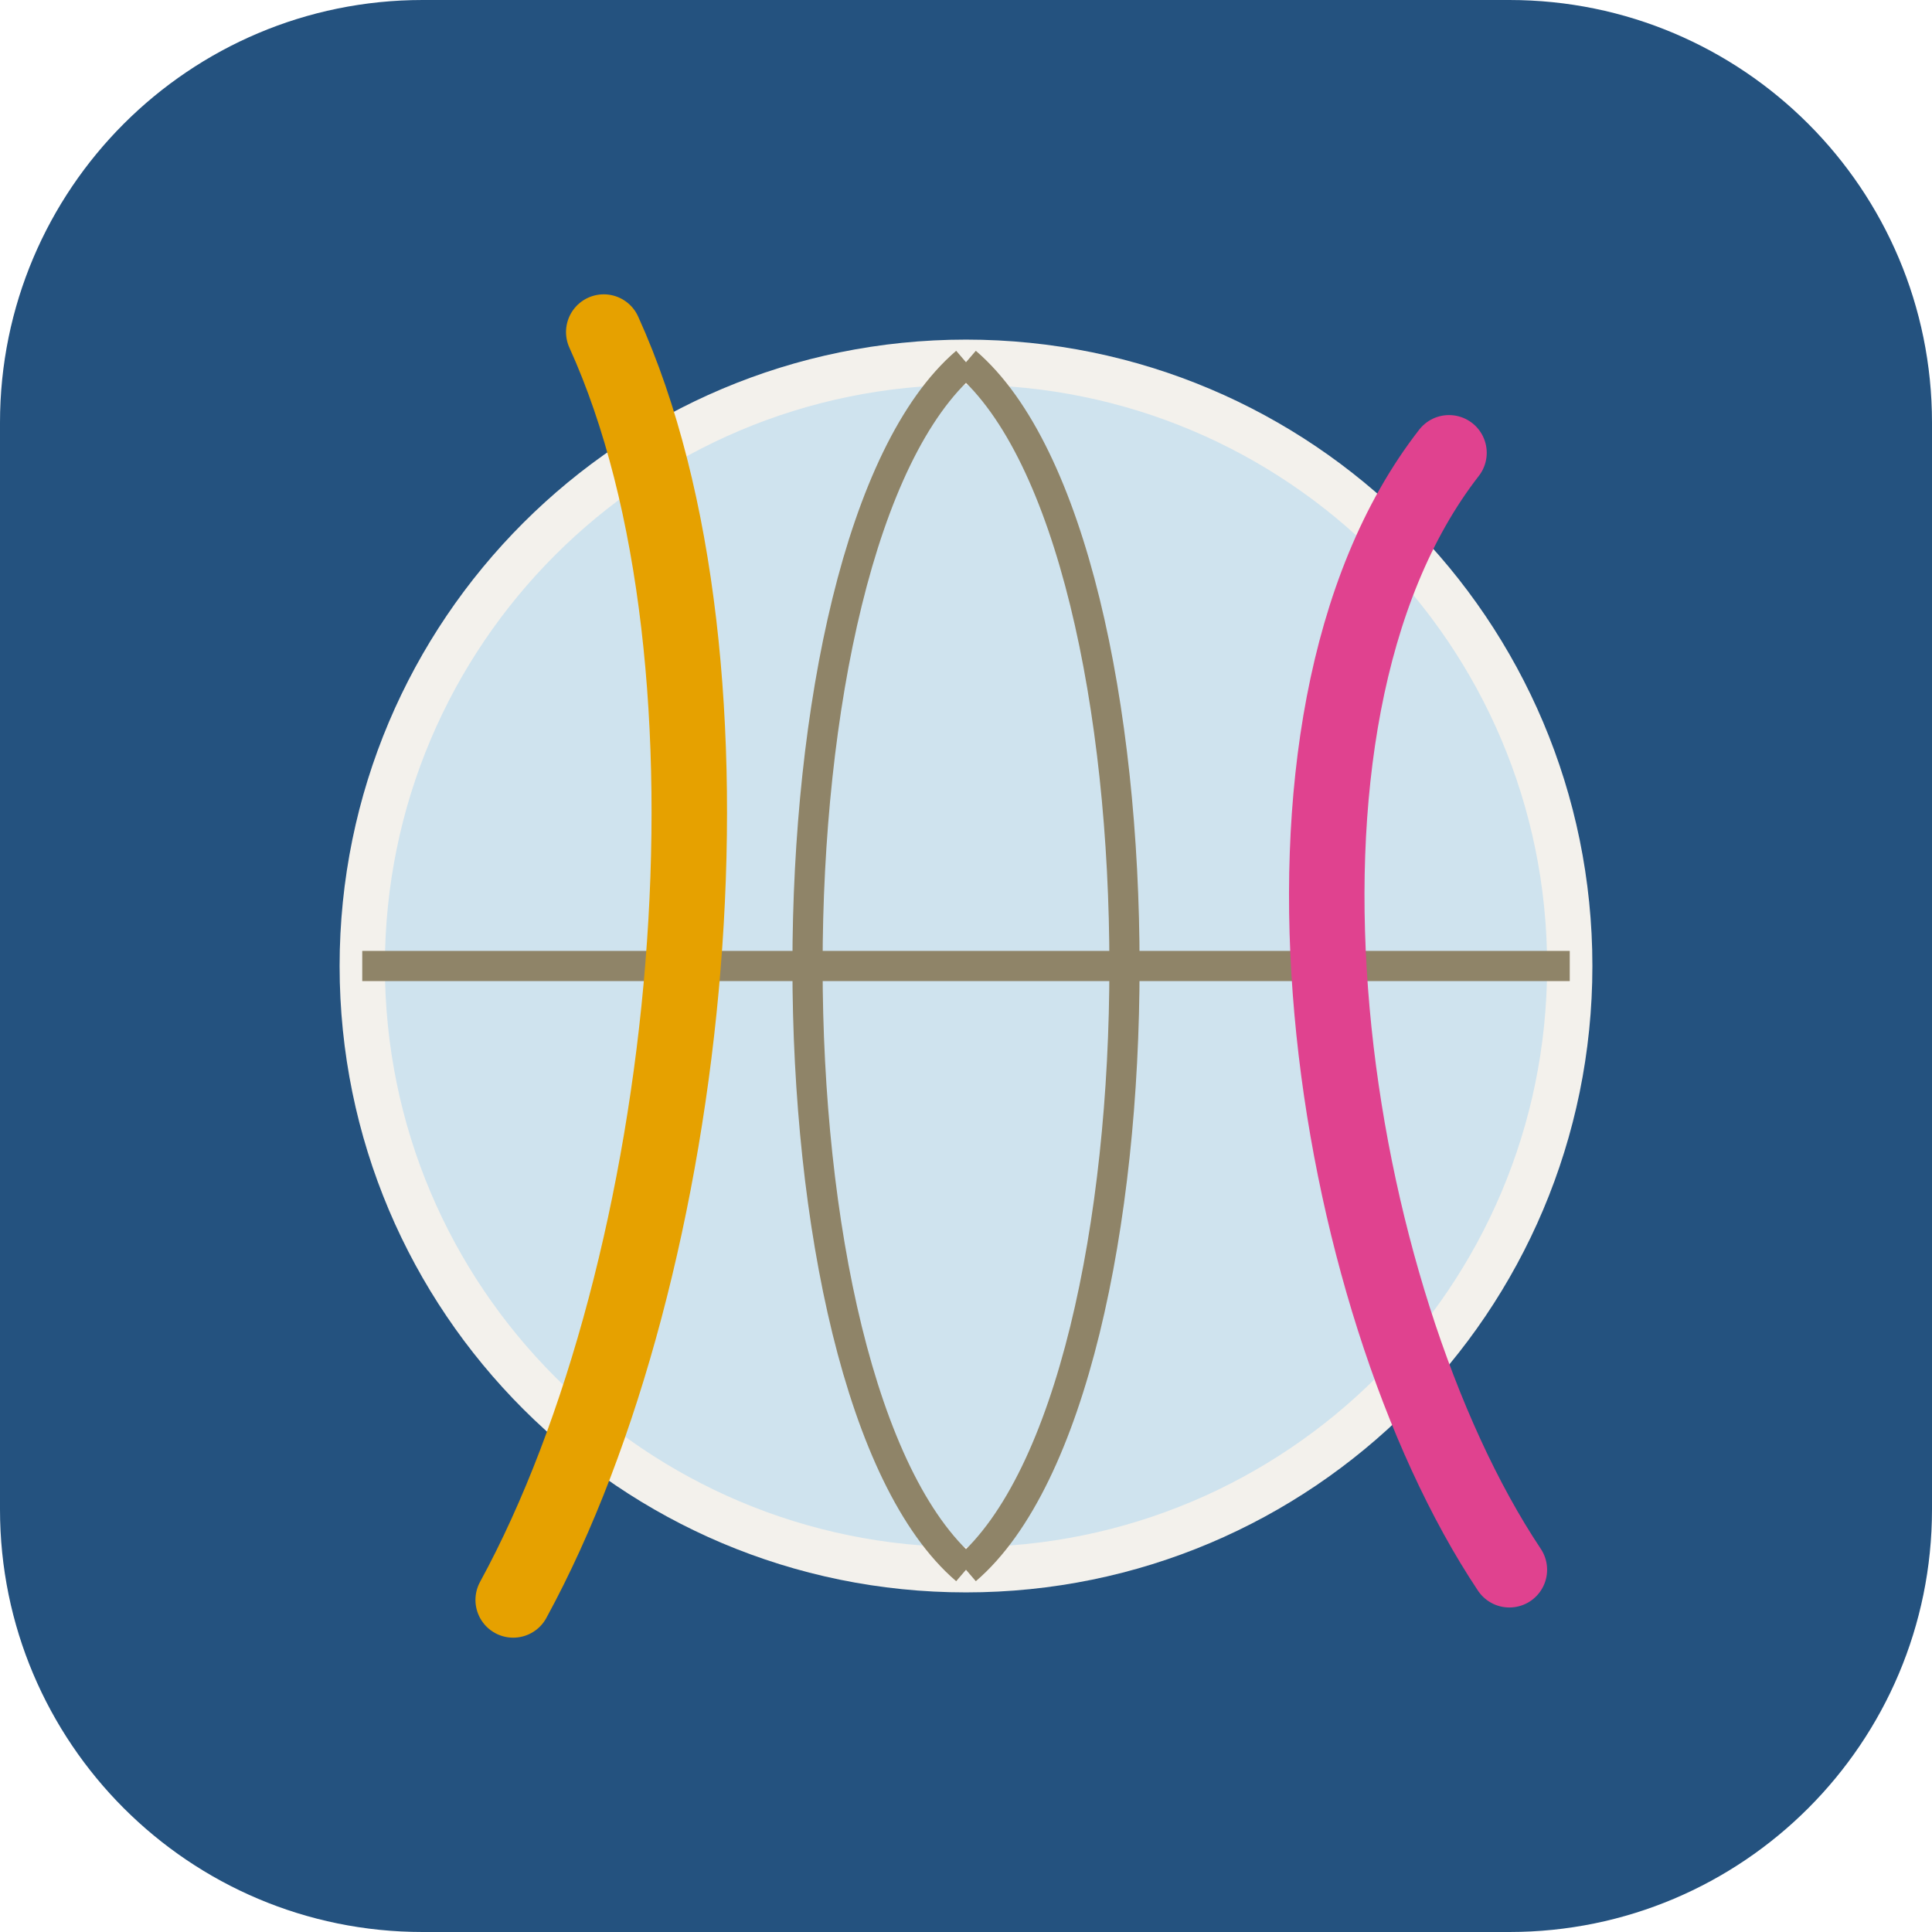
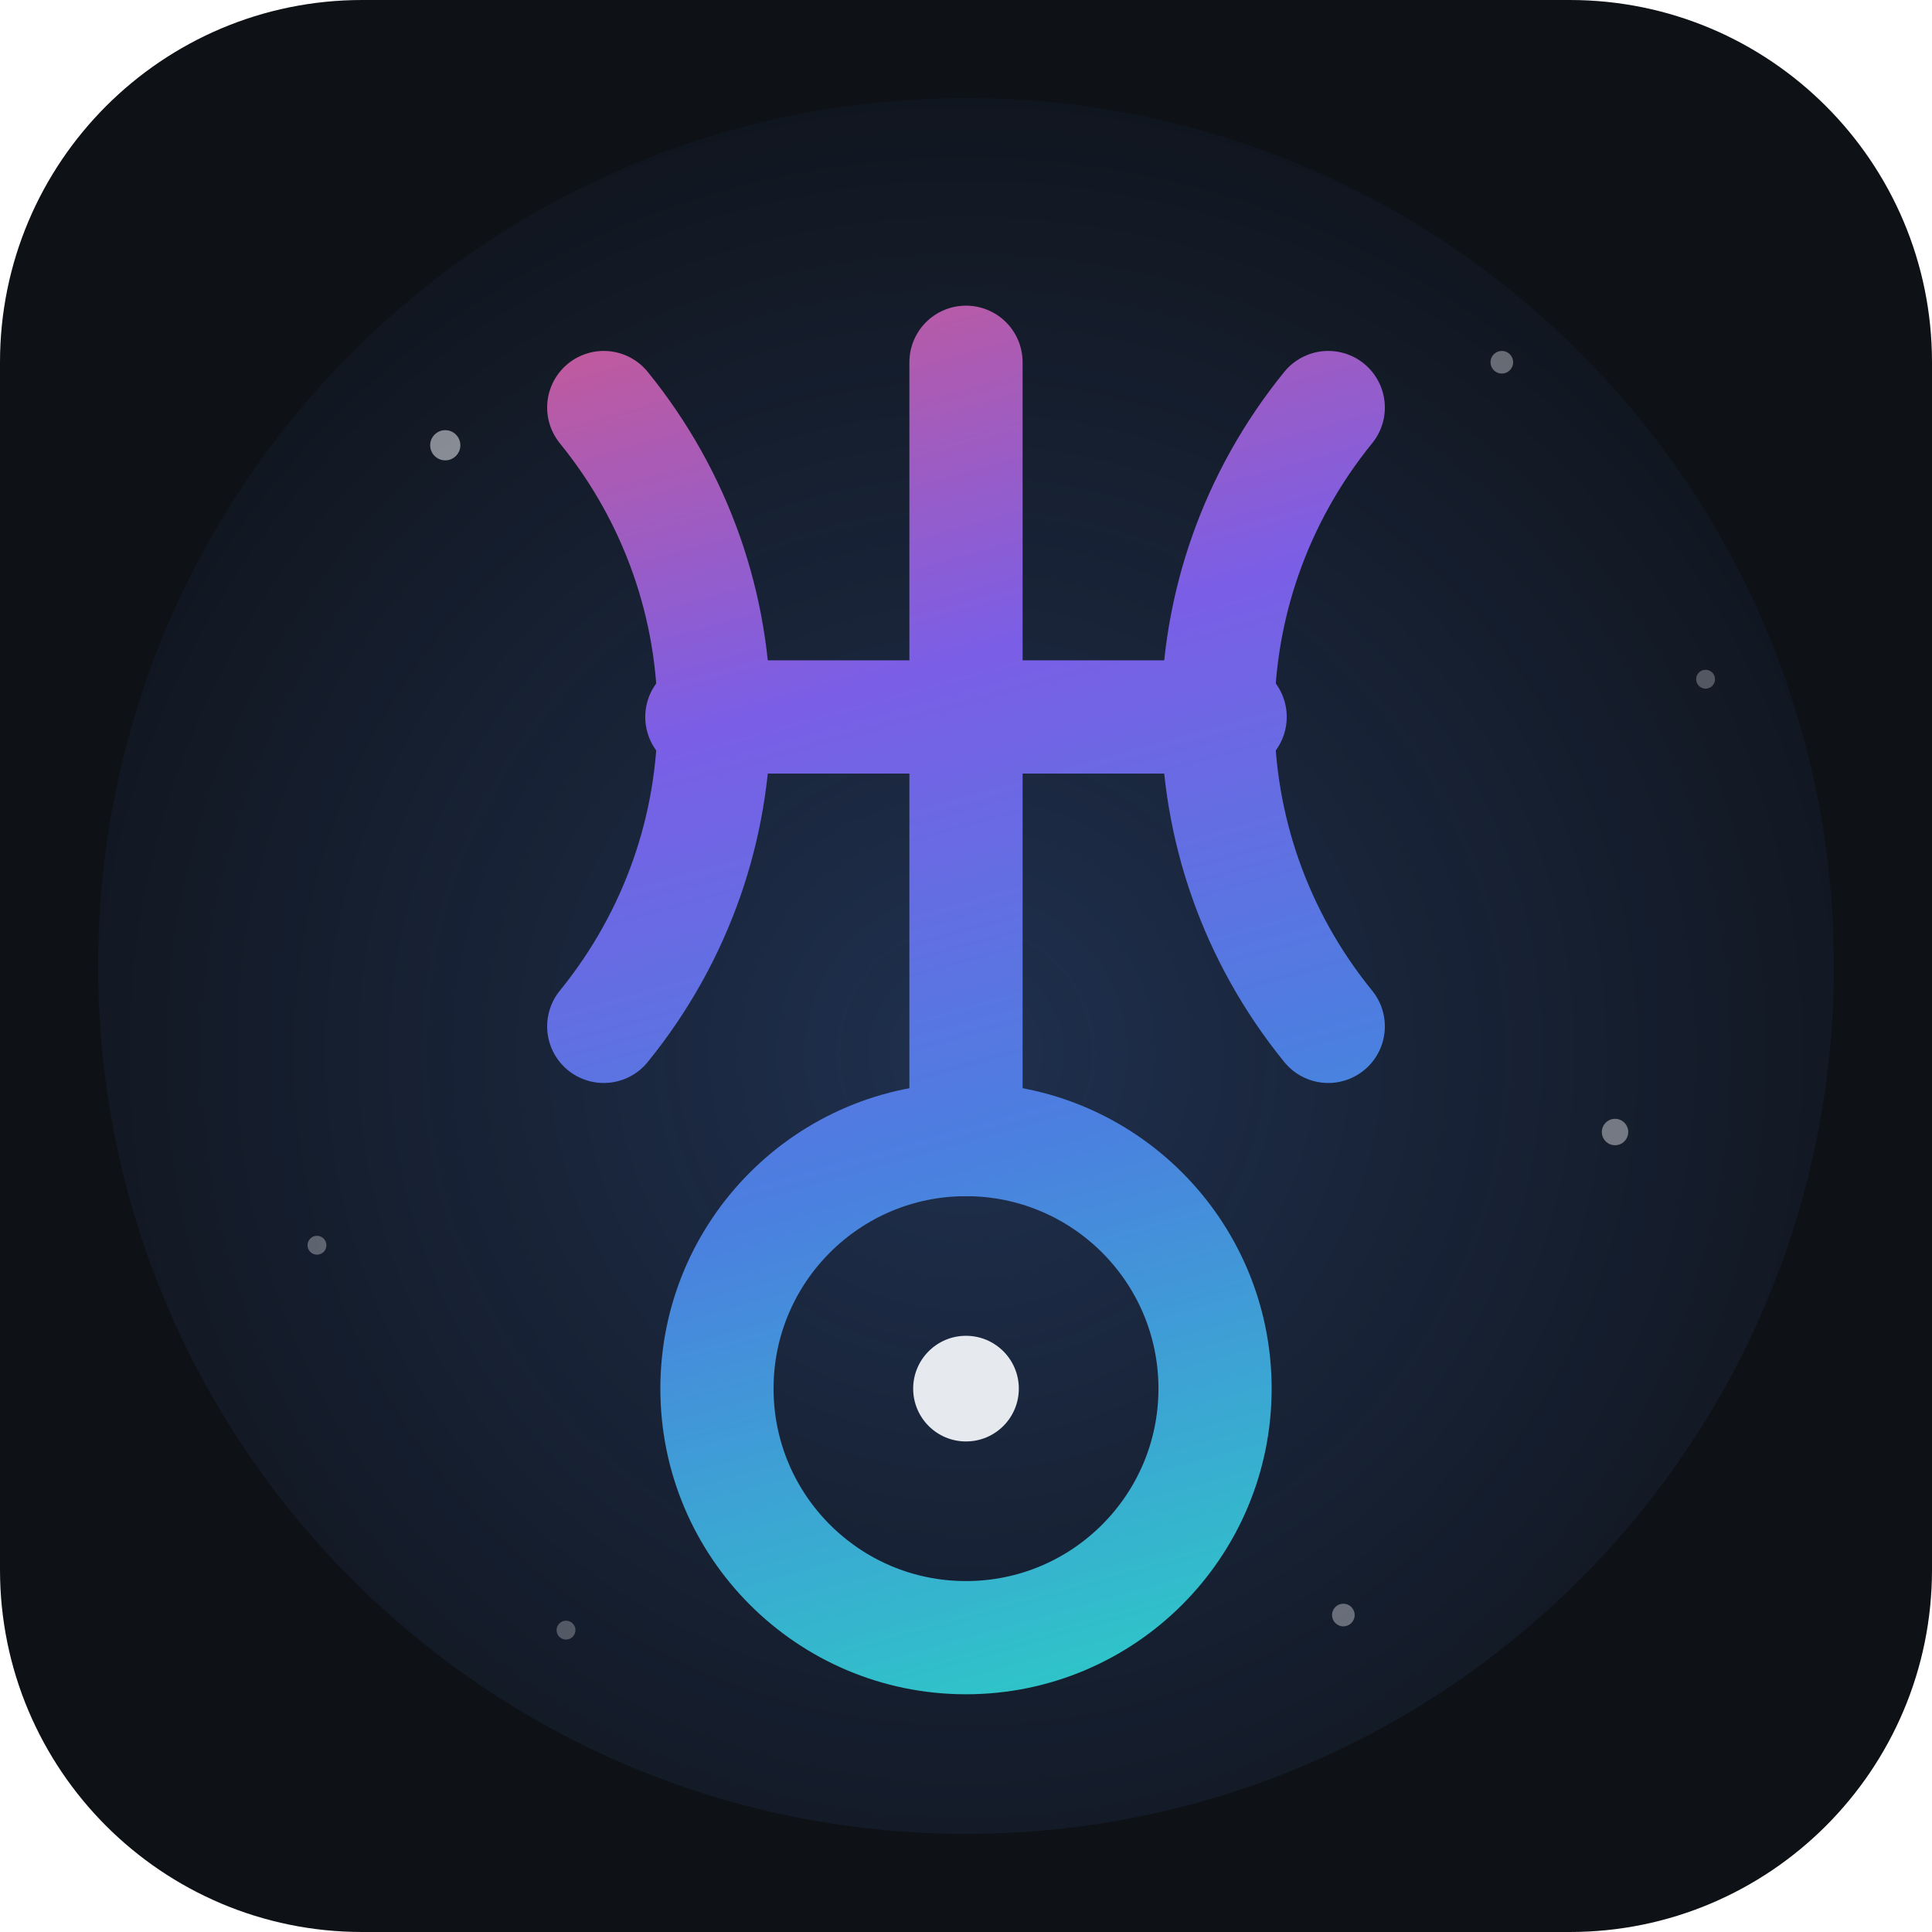
- <svg xmlns="http://www.w3.org/2000/svg" viewBox="0 0 128 128">
-   <rect width="128" height="128" rx="28" fill="#24527f" />
-   <circle cx="64" cy="64" r="40" fill="#cfe3ee" stroke="#f3f1ec" stroke-width="3" />
-   <path d="M24 64h80M64 24c-14 12-14 68 0 80M64 24c14 12 14 68 0 80" fill="none" stroke="#8f8468" stroke-width="2" />
-   <path d="M40 22c10 22 6 62-6 84" fill="none" stroke="#e6a100" stroke-width="5" stroke-linecap="round" />
-   <path d="M96 30c-14 18-8 56 4 74" fill="none" stroke="#e0428f" stroke-width="5" stroke-linecap="round" />
+ <svg xmlns="http://www.w3.org/2000/svg" viewBox="0 0 512 512">
+   <defs>
+     <linearGradient id="cos" gradientUnits="userSpaceOnUse" x1="200" y1="80" x2="300" y2="440">
+       <stop offset="0" stop-color="#c05a9e" />
+       <stop offset="0.28" stop-color="#7b5ee6" />
+       <stop offset="0.62" stop-color="#4b7fe0" />
+       <stop offset="1" stop-color="#2fc4c9" />
+     </linearGradient>
+     <radialGradient id="glow" cx="0.5" cy="0.55" r="0.65">
+       <stop offset="0" stop-color="#4b7fe0" stop-opacity="0.28" />
+       <stop offset="1" stop-color="#4b7fe0" stop-opacity="0" />
+     </radialGradient>
+   </defs>
+   <rect width="512" height="512" rx="96" fill="#0e1116" />
+   <circle cx="256" cy="256" r="230" fill="url(#glow)" />
+   <g fill="#e6e9ee">
+     <circle cx="118" cy="118" r="4" opacity="0.55" />
+     <circle cx="398" cy="96" r="3" opacity="0.4" />
+     <circle cx="428" cy="300" r="3.5" opacity="0.45" />
+     <circle cx="84" cy="330" r="2.5" opacity="0.35" />
+     <circle cx="356" cy="428" r="3" opacity="0.4" />
+     <circle cx="150" cy="432" r="2.5" opacity="0.3" />
+     <circle cx="452" cy="180" r="2.5" opacity="0.3" />
+   </g>
+   <g stroke="url(#cos)" stroke-width="30" fill="none" stroke-linecap="round">
+     <path d="M160 108 C 199 156, 199 224, 160 272" />
+     <path d="M352 108 C 313 156, 313 224, 352 272" />
+     <path d="M256 96 V 302" />
+     <path d="M186 190 H 326" />
+     <circle cx="256" cy="368" r="66" />
+   </g>
+   <circle cx="256" cy="368" r="14" fill="#e6e9ee" />
</svg>
